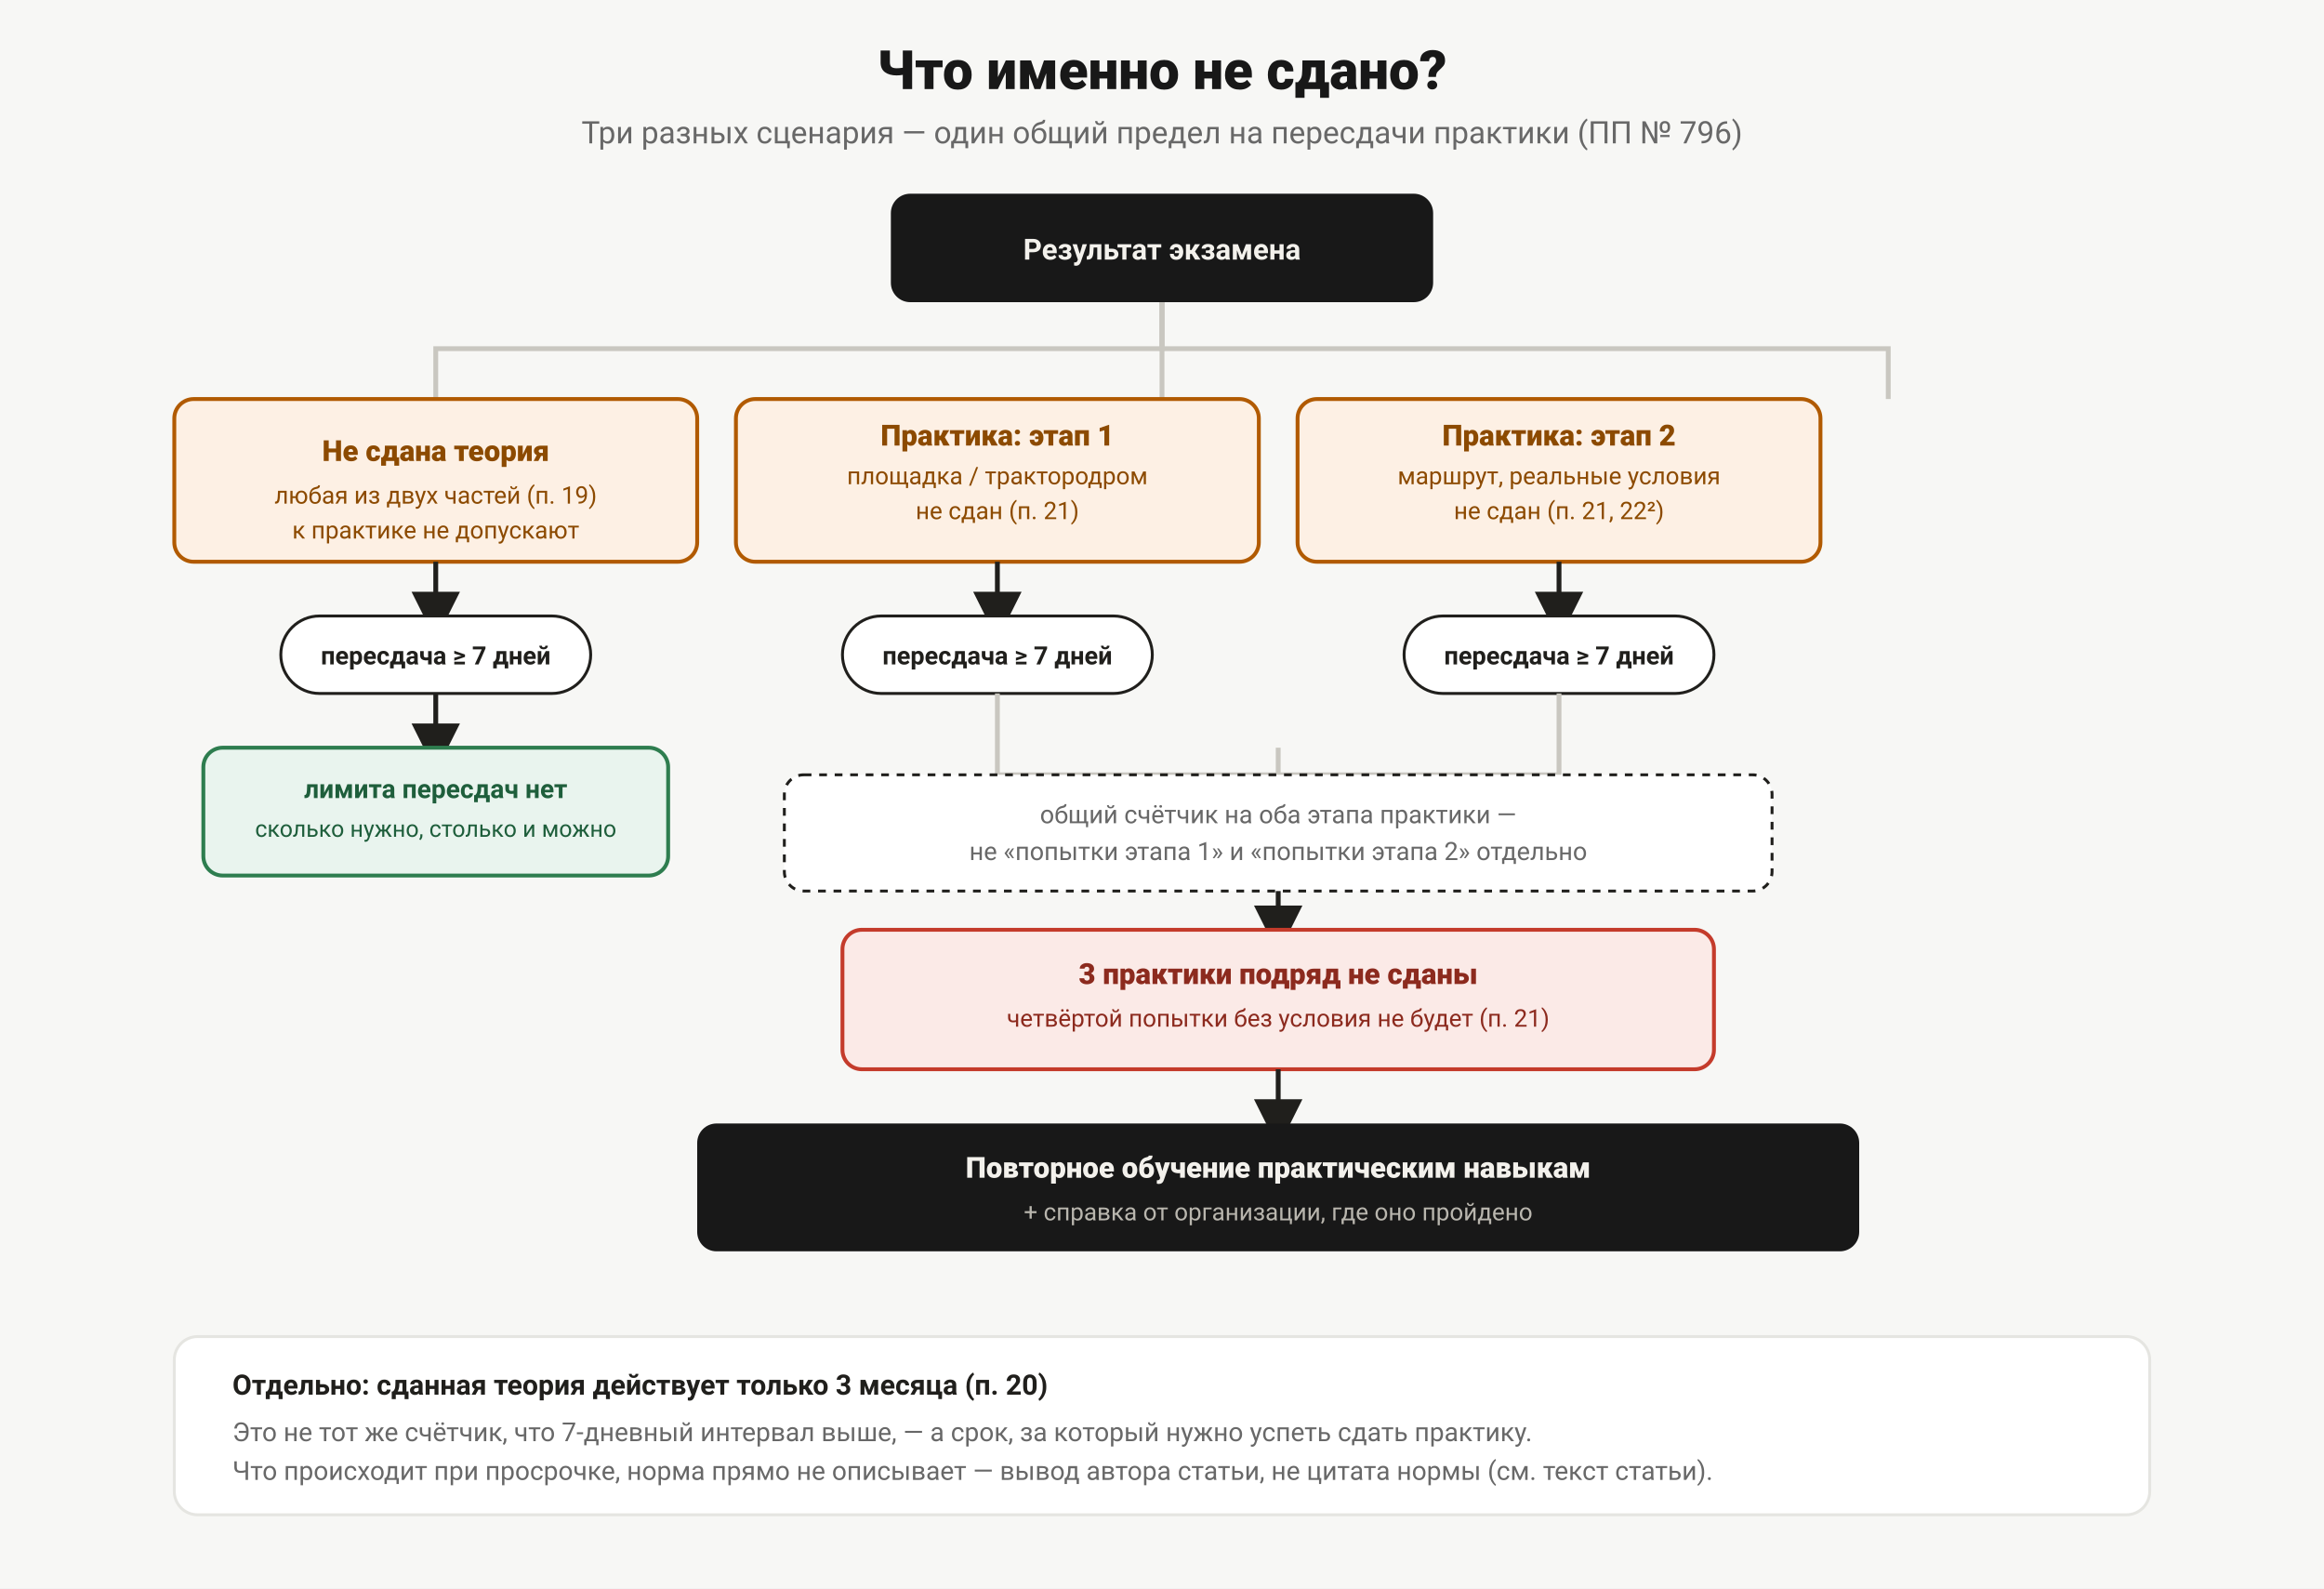
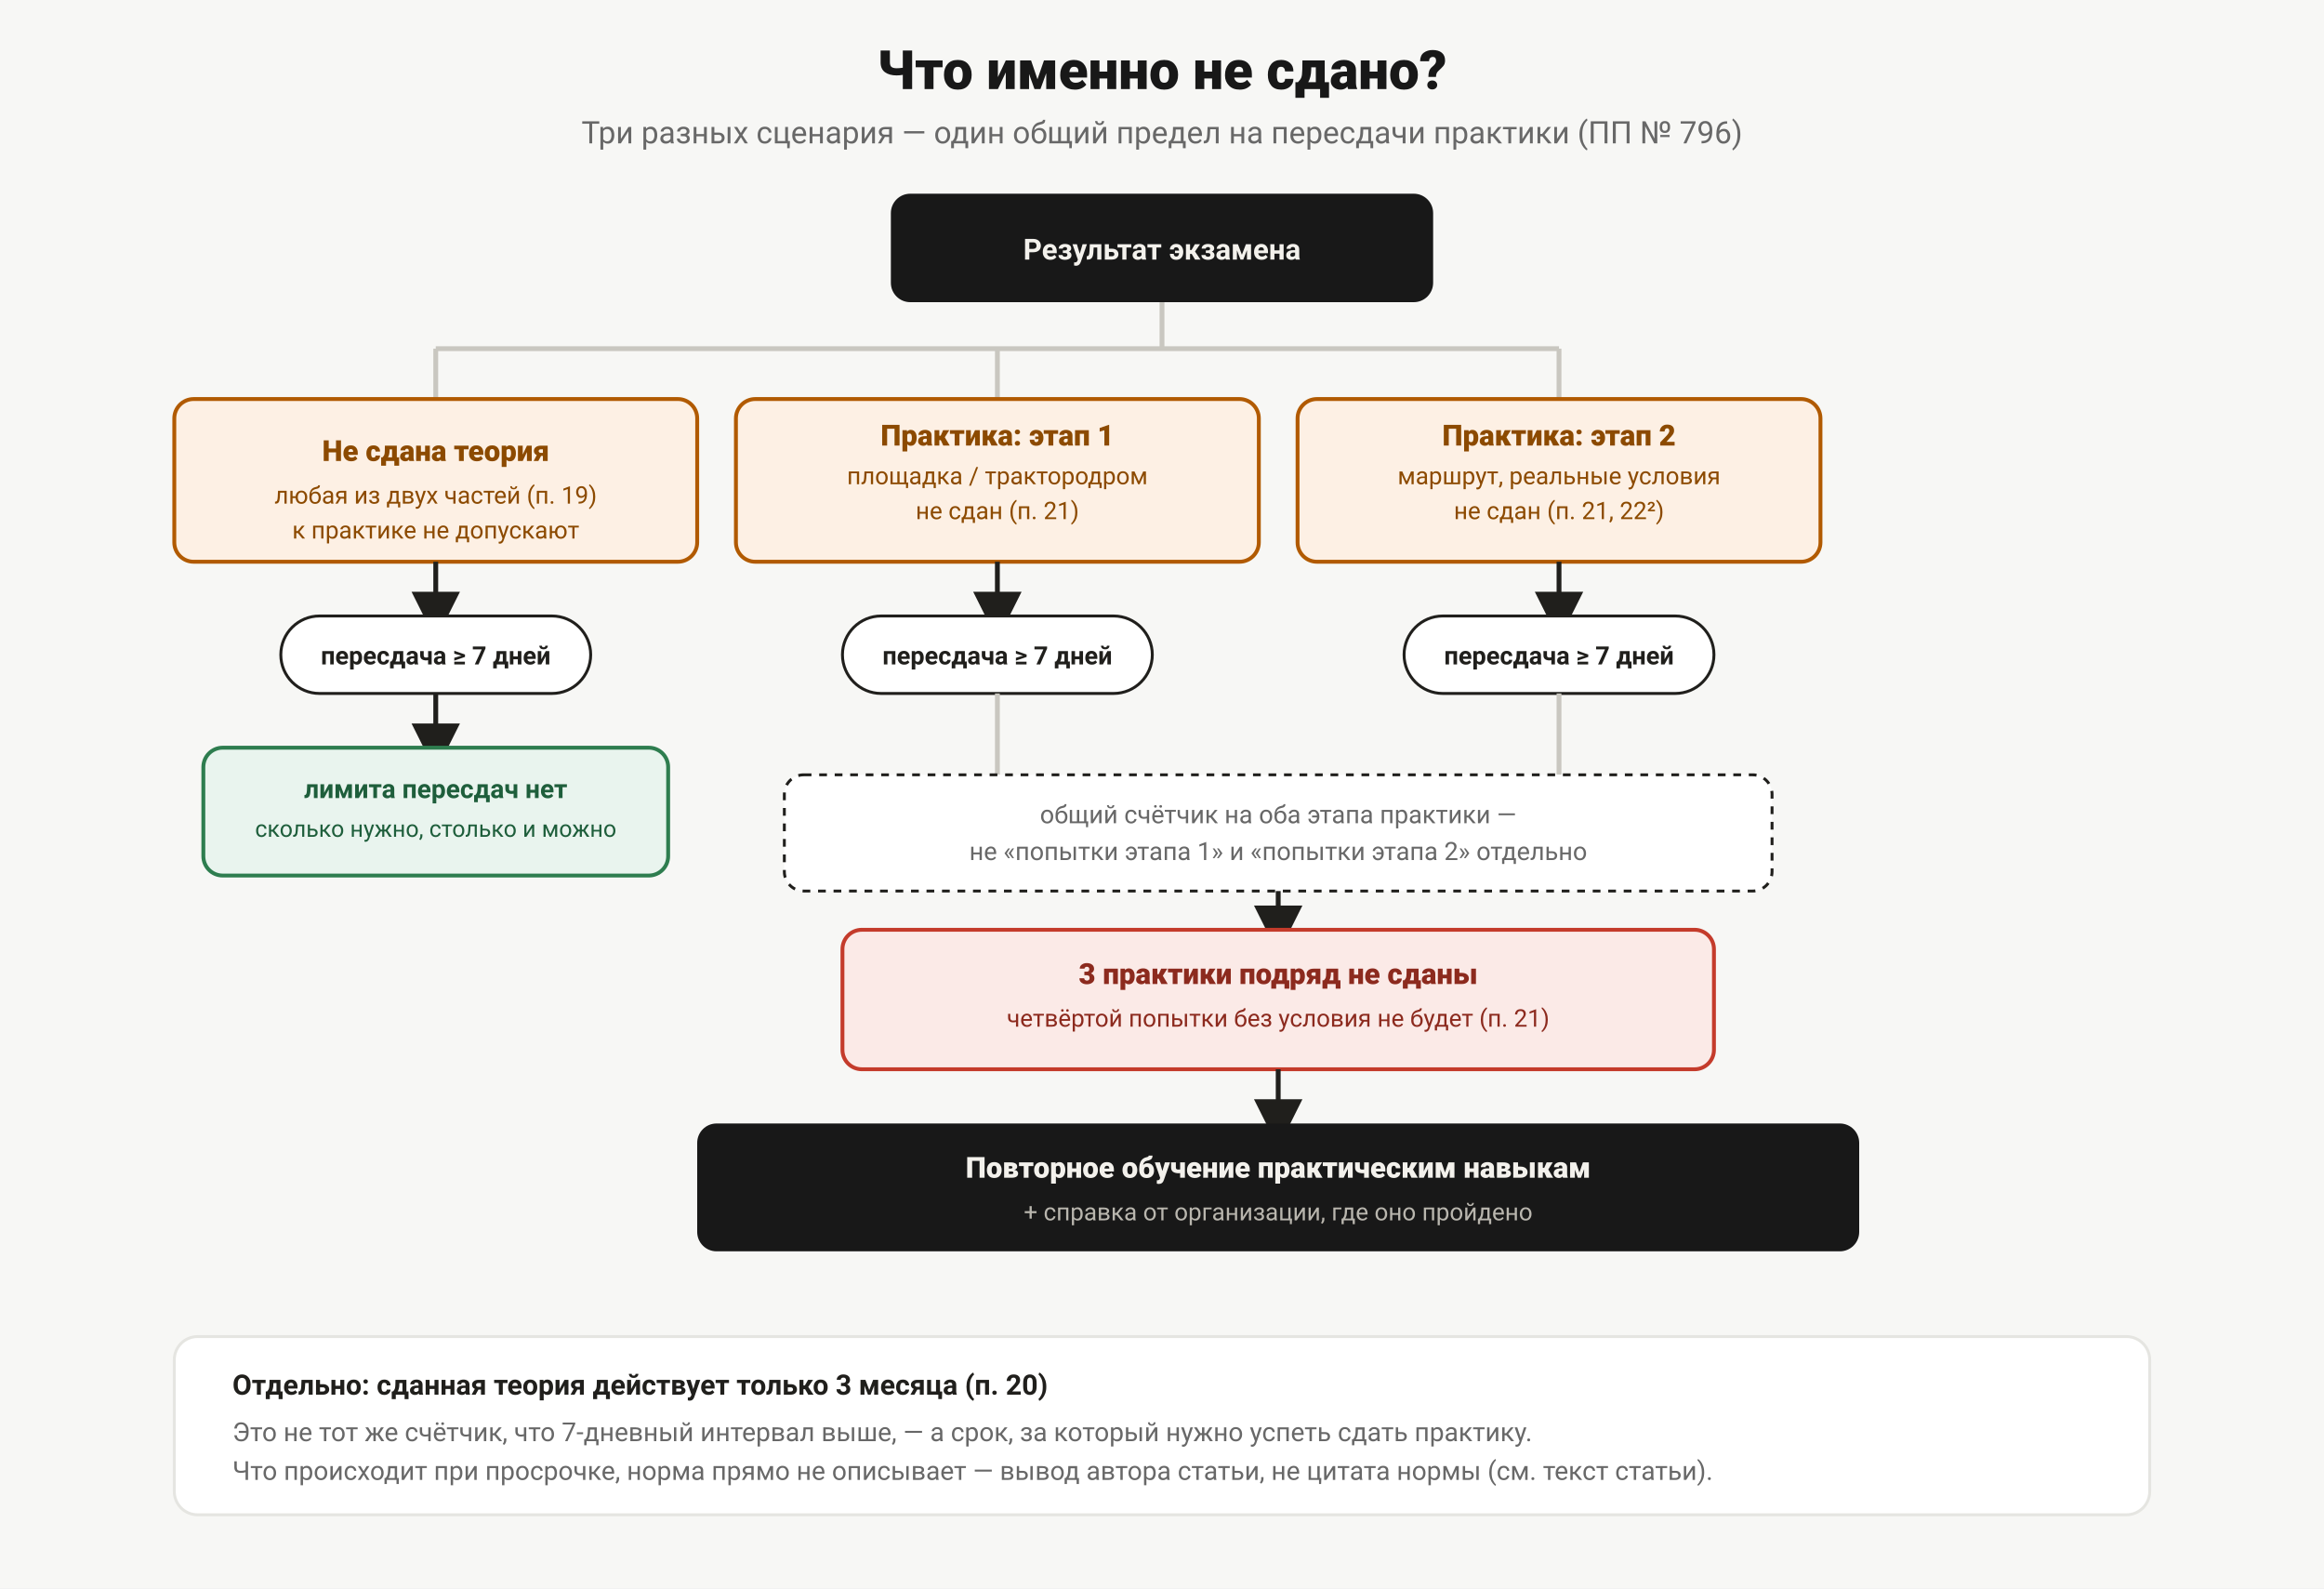
<svg xmlns="http://www.w3.org/2000/svg" viewBox="0 0 1200 820" font-family="'Manrope', -apple-system, 'Segoe UI', Roboto, Arial, 'Liberation Sans', sans-serif" role="img" aria-label="Схема: что делать в зависимости от того, что именно не сдано на экзамене в гостехнадзоре">
  <rect width="1200" height="820" fill="#F7F7F5" />
  <text x="600" y="46" text-anchor="middle" font-size="28" font-weight="800" fill="#181818">Что именно не сдано?</text>
  <text x="600" y="74" text-anchor="middle" font-size="16" fill="#686868">Три разных сценария — один общий предел на пересдачи практики (ПП № 796)</text>
  <rect x="460" y="100" width="280" height="56" rx="10" fill="#181818" />
  <text x="600" y="134" text-anchor="middle" font-size="15" font-weight="700" fill="#F3F1EC">Результат экзамена</text>
-   <path d="M 600 156 L 600 180 L 225 180 L 225 206" fill="none" stroke="#C9C7C0" stroke-width="2.5" />
-   <path d="M 600 156 L 600 206" fill="none" stroke="#C9C7C0" stroke-width="2.5" />
-   <path d="M 600 156 L 600 180 L 975 180 L 975 206" fill="none" stroke="#C9C7C0" stroke-width="2.5" />
+   <path d="M 600 156 L 600 180 M 225 180 L 805 180 M 225 180 L 225 206 M 515 180 L 515 206 M 805 180 L 805 206" fill="none" stroke="#C9C7C0" stroke-width="2.5" />
  <rect x="90" y="206" width="270" height="84" rx="10" fill="#FDF0E4" stroke="#B15A00" stroke-width="2" />
  <text x="225" y="238" text-anchor="middle" font-size="15" font-weight="800" fill="#8C4A00">Не сдана теория</text>
  <text x="225" y="260" text-anchor="middle" font-size="12.5" fill="#8C4A00">любая из двух частей (п. 19)</text>
  <text x="225" y="278" text-anchor="middle" font-size="12.5" fill="#8C4A00">к практике не допускают</text>
  <path d="M 225 290 L 225 318" stroke="#201F1C" stroke-width="2.5" marker-end="url(#arrowB6)" />
  <rect x="145" y="318" width="160" height="40" rx="20" fill="#FFFFFF" stroke="#201F1C" stroke-width="1.5" />
  <text x="225" y="343" text-anchor="middle" font-size="13" font-weight="700" fill="#201F1C">пересдача ≥ 7 дней</text>
  <path d="M 225 358 L 225 386" stroke="#201F1C" stroke-width="2.5" marker-end="url(#arrowB6)" />
  <rect x="105" y="386" width="240" height="66" rx="10" fill="#E9F4EE" stroke="#2E7D4F" stroke-width="2" />
  <text x="225" y="412" text-anchor="middle" font-size="13.5" font-weight="700" fill="#1E5E3B">лимита пересдач нет</text>
  <text x="225" y="432" text-anchor="middle" font-size="12" fill="#1E5E3B">сколько нужно, столько и можно</text>
  <rect x="380" y="206" width="270" height="84" rx="10" fill="#FDF0E4" stroke="#B15A00" stroke-width="2" />
  <text x="515" y="230" text-anchor="middle" font-size="15" font-weight="800" fill="#8C4A00">Практика: этап 1</text>
  <text x="515" y="250" text-anchor="middle" font-size="12.5" fill="#8C4A00">площадка / трактородром</text>
  <text x="515" y="268" text-anchor="middle" font-size="12.5" fill="#8C4A00">не сдан (п. 21)</text>
  <path d="M 515 290 L 515 318" stroke="#201F1C" stroke-width="2.5" marker-end="url(#arrowB6)" />
  <rect x="435" y="318" width="160" height="40" rx="20" fill="#FFFFFF" stroke="#201F1C" stroke-width="1.5" />
  <text x="515" y="343" text-anchor="middle" font-size="13" font-weight="700" fill="#201F1C">пересдача ≥ 7 дней</text>
  <rect x="670" y="206" width="270" height="84" rx="10" fill="#FDF0E4" stroke="#B15A00" stroke-width="2" />
  <text x="805" y="230" text-anchor="middle" font-size="15" font-weight="800" fill="#8C4A00">Практика: этап 2</text>
  <text x="805" y="250" text-anchor="middle" font-size="12.5" fill="#8C4A00">маршрут, реальные условия</text>
  <text x="805" y="268" text-anchor="middle" font-size="12.5" fill="#8C4A00">не сдан (п. 21, 22²)</text>
  <path d="M 805 290 L 805 318" stroke="#201F1C" stroke-width="2.5" marker-end="url(#arrowB6)" />
  <rect x="725" y="318" width="160" height="40" rx="20" fill="#FFFFFF" stroke="#201F1C" stroke-width="1.5" />
  <text x="805" y="343" text-anchor="middle" font-size="13" font-weight="700" fill="#201F1C">пересдача ≥ 7 дней</text>
-   <path d="M 515 358 L 515 400 L 660 400" fill="none" stroke="#C9C7C0" stroke-width="2.5" />
-   <path d="M 805 358 L 805 400 L 660 400" fill="none" stroke="#C9C7C0" stroke-width="2.5" />
-   <path d="M 660 400 L 660 386" fill="none" stroke="#C9C7C0" stroke-width="2.5" />
+   <path d="M 515 358 L 515 400" fill="none" stroke="#C9C7C0" stroke-width="2.5" />
+   <path d="M 805 358 L 805 400" fill="none" stroke="#C9C7C0" stroke-width="2.5" />
  <rect x="405" y="400" width="510" height="60" rx="10" fill="#FFFFFF" stroke="#201F1C" stroke-width="1.5" stroke-dasharray="4 4" />
  <text x="660" y="425" text-anchor="middle" font-size="13" fill="#686868">общий счётчик на оба этапа практики —</text>
  <text x="660" y="444" text-anchor="middle" font-size="13" fill="#686868">не «попытки этапа 1» и «попытки этапа 2» отдельно</text>
  <path d="M 660 460 L 660 480" stroke="#201F1C" stroke-width="2.5" marker-end="url(#arrowB6)" />
  <rect x="435" y="480" width="450" height="72" rx="10" fill="#FBEAE7" stroke="#C43B2B" stroke-width="2" />
  <text x="660" y="508" text-anchor="middle" font-size="15" font-weight="800" fill="#8C2A1E">3 практики подряд не сданы</text>
  <text x="660" y="530" text-anchor="middle" font-size="12.5" fill="#8C2A1E">четвёртой попытки без условия не будет (п. 21)</text>
  <path d="M 660 552 L 660 580" stroke="#201F1C" stroke-width="2.5" marker-end="url(#arrowB6)" />
  <rect x="360" y="580" width="600" height="66" rx="10" fill="#181818" />
  <text x="660" y="608" text-anchor="middle" font-size="15" font-weight="800" fill="#F3F1EC">Повторное обучение практическим навыкам</text>
  <text x="660" y="630" text-anchor="middle" font-size="12.5" fill="#B9B6AE">+ справка от организации, где оно пройдено</text>
  <defs>
    <marker id="arrowB6" markerWidth="10" markerHeight="10" refX="5" refY="5" orient="auto">
      <path d="M0,0 L10,5 L0,10 Z" fill="#201F1C" />
    </marker>
  </defs>
  <rect x="90" y="690" width="1020" height="92" rx="12" fill="#FFFFFF" stroke="#E5E5E1" stroke-width="1.5" />
  <text x="120" y="720" font-size="14.5" font-weight="700" fill="#201F1C">Отдельно: сданная теория действует только 3 месяца (п. 20)</text>
  <text x="120" y="744" font-size="13.5" fill="#686868">Это не тот же счётчик, что 7-дневный интервал выше, — а срок, за который нужно успеть сдать практику.</text>
  <text x="120" y="764" font-size="13.5" fill="#686868">Что происходит при просрочке, норма прямо не описывает — вывод автора статьи, не цитата нормы (см. текст статьи).</text>
</svg>
